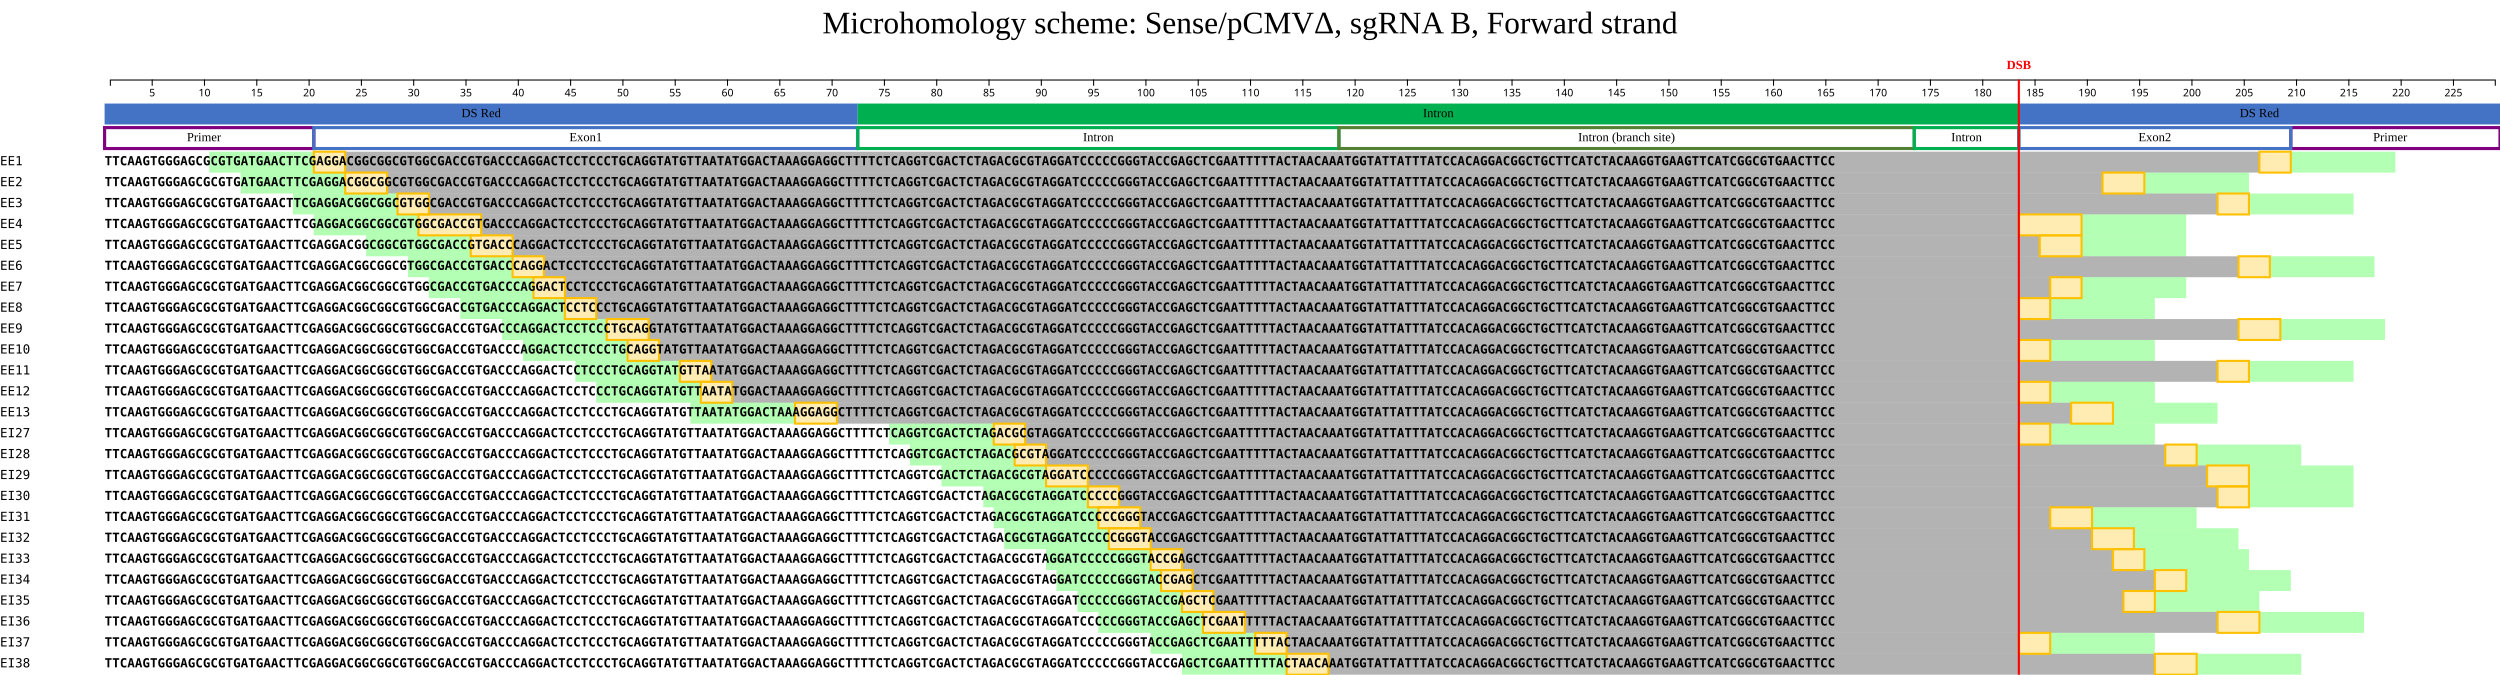
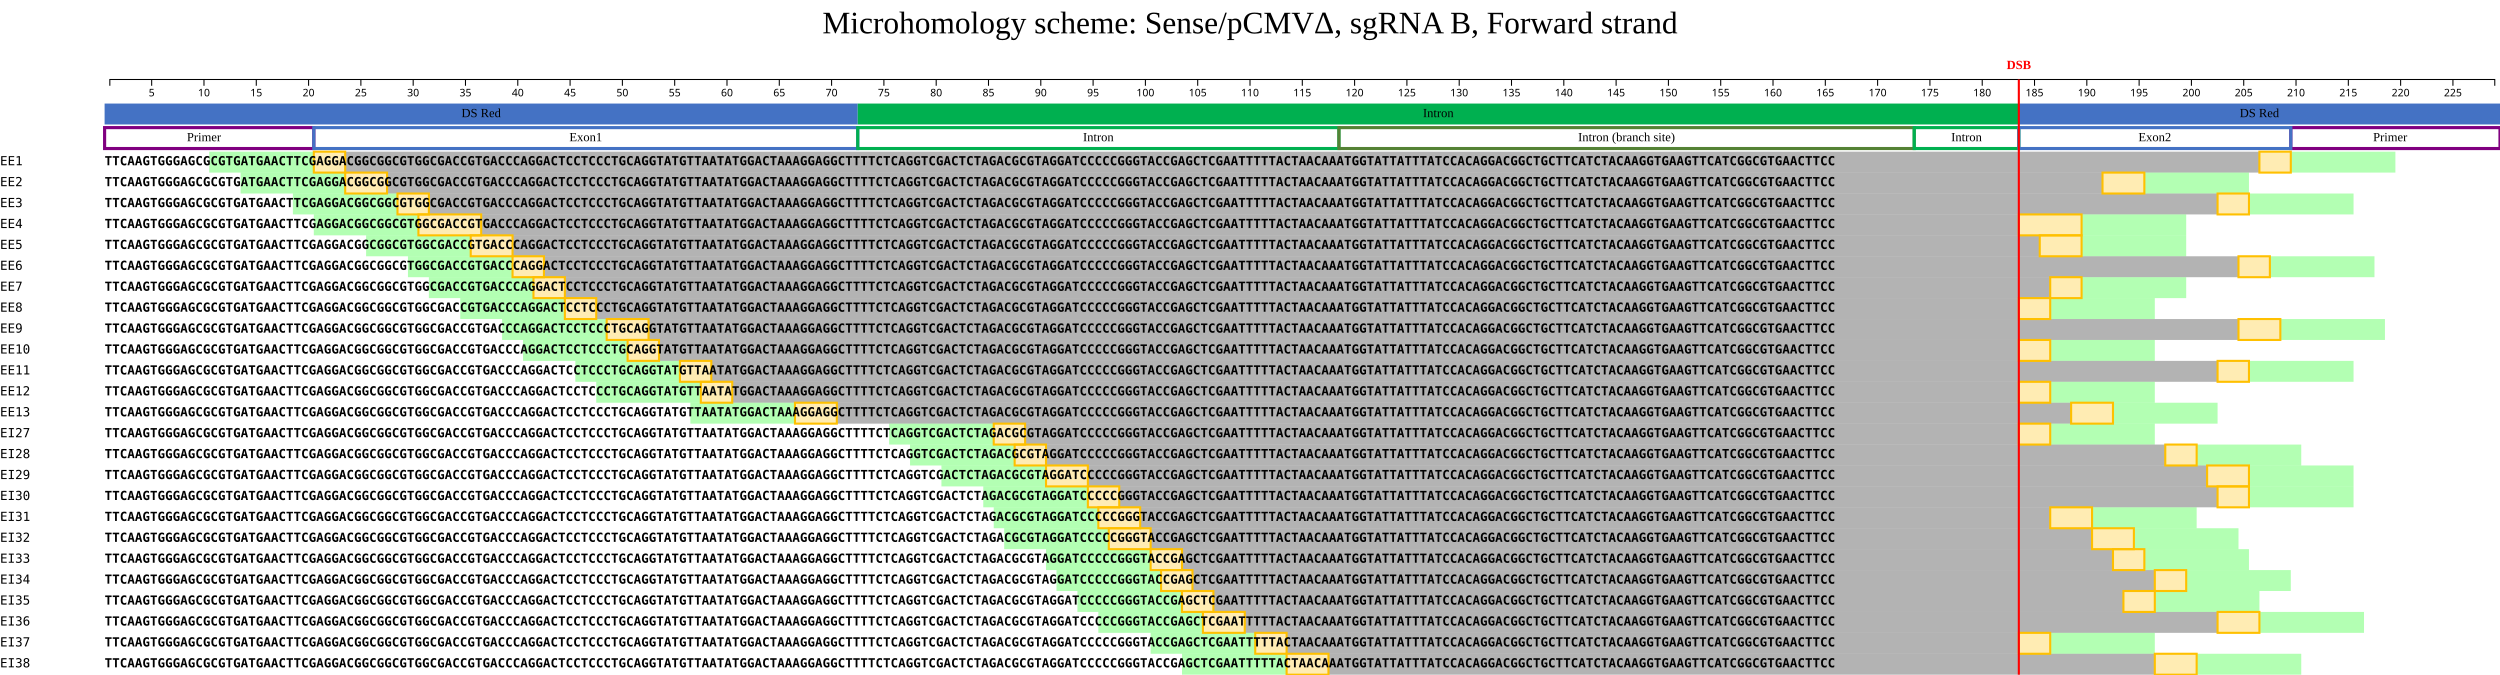
<svg width="2390" height="645">
  <g width="2390" height="50">
    <text x="1195" y="25" style="text-anchor: middle; dominant-baseline: middle; overflow: visible; font-size: 30px;">Microhomology scheme: Sense/pCMVΔ, sgRNA B, Forward strand</text>
  </g>
  <g transform="translate(0, 53)" width="2390" height="592">
    <g transform="translate(100, 23)" width="2290" height="20">
      <g fill="none" font-size="10" font-family="sans-serif" text-anchor="middle">
-         <path class="domain" stroke="currentColor" d="M5.5,6V0.5H2285.5V6" />
-         <g class="tick" opacity="1" transform="translate(45.5,0)">
+         <path class="domain" stroke="currentColor" d="M5,6V0H2285V6" />
+         <g class="tick" opacity="1" transform="translate(45,0)">
          <line stroke="currentColor" y2="6" />
          <text fill="currentColor" y="9" dy="0.71em">5</text>
        </g>
-         <g class="tick" opacity="1" transform="translate(95.5,0)">
+         <g class="tick" opacity="1" transform="translate(95,0)">
          <line stroke="currentColor" y2="6" />
          <text fill="currentColor" y="9" dy="0.71em">10</text>
        </g>
-         <g class="tick" opacity="1" transform="translate(145.5,0)">
+         <g class="tick" opacity="1" transform="translate(145,0)">
          <line stroke="currentColor" y2="6" />
          <text fill="currentColor" y="9" dy="0.71em">15</text>
        </g>
-         <g class="tick" opacity="1" transform="translate(195.5,0)">
+         <g class="tick" opacity="1" transform="translate(195,0)">
          <line stroke="currentColor" y2="6" />
          <text fill="currentColor" y="9" dy="0.71em">20</text>
        </g>
-         <g class="tick" opacity="1" transform="translate(245.5,0)">
+         <g class="tick" opacity="1" transform="translate(245,0)">
          <line stroke="currentColor" y2="6" />
          <text fill="currentColor" y="9" dy="0.71em">25</text>
        </g>
-         <g class="tick" opacity="1" transform="translate(295.5,0)">
+         <g class="tick" opacity="1" transform="translate(295,0)">
          <line stroke="currentColor" y2="6" />
          <text fill="currentColor" y="9" dy="0.71em">30</text>
        </g>
-         <g class="tick" opacity="1" transform="translate(345.5,0)">
+         <g class="tick" opacity="1" transform="translate(345,0)">
          <line stroke="currentColor" y2="6" />
          <text fill="currentColor" y="9" dy="0.71em">35</text>
        </g>
-         <g class="tick" opacity="1" transform="translate(395.5,0)">
+         <g class="tick" opacity="1" transform="translate(395,0)">
          <line stroke="currentColor" y2="6" />
          <text fill="currentColor" y="9" dy="0.71em">40</text>
        </g>
-         <g class="tick" opacity="1" transform="translate(445.5,0)">
+         <g class="tick" opacity="1" transform="translate(445,0)">
          <line stroke="currentColor" y2="6" />
          <text fill="currentColor" y="9" dy="0.71em">45</text>
        </g>
-         <g class="tick" opacity="1" transform="translate(495.5,0)">
+         <g class="tick" opacity="1" transform="translate(495,0)">
          <line stroke="currentColor" y2="6" />
          <text fill="currentColor" y="9" dy="0.71em">50</text>
        </g>
-         <g class="tick" opacity="1" transform="translate(545.5,0)">
+         <g class="tick" opacity="1" transform="translate(545,0)">
          <line stroke="currentColor" y2="6" />
          <text fill="currentColor" y="9" dy="0.71em">55</text>
        </g>
-         <g class="tick" opacity="1" transform="translate(595.5,0)">
+         <g class="tick" opacity="1" transform="translate(595,0)">
          <line stroke="currentColor" y2="6" />
          <text fill="currentColor" y="9" dy="0.71em">60</text>
        </g>
-         <g class="tick" opacity="1" transform="translate(645.5,0)">
+         <g class="tick" opacity="1" transform="translate(645,0)">
          <line stroke="currentColor" y2="6" />
          <text fill="currentColor" y="9" dy="0.71em">65</text>
        </g>
-         <g class="tick" opacity="1" transform="translate(695.5,0)">
+         <g class="tick" opacity="1" transform="translate(695,0)">
          <line stroke="currentColor" y2="6" />
          <text fill="currentColor" y="9" dy="0.71em">70</text>
        </g>
-         <g class="tick" opacity="1" transform="translate(745.5,0)">
+         <g class="tick" opacity="1" transform="translate(745,0)">
          <line stroke="currentColor" y2="6" />
          <text fill="currentColor" y="9" dy="0.71em">75</text>
        </g>
-         <g class="tick" opacity="1" transform="translate(795.5,0)">
+         <g class="tick" opacity="1" transform="translate(795,0)">
          <line stroke="currentColor" y2="6" />
          <text fill="currentColor" y="9" dy="0.71em">80</text>
        </g>
-         <g class="tick" opacity="1" transform="translate(845.5,0)">
+         <g class="tick" opacity="1" transform="translate(845,0)">
          <line stroke="currentColor" y2="6" />
          <text fill="currentColor" y="9" dy="0.71em">85</text>
        </g>
-         <g class="tick" opacity="1" transform="translate(895.5,0)">
+         <g class="tick" opacity="1" transform="translate(895,0)">
          <line stroke="currentColor" y2="6" />
          <text fill="currentColor" y="9" dy="0.71em">90</text>
        </g>
-         <g class="tick" opacity="1" transform="translate(945.5,0)">
+         <g class="tick" opacity="1" transform="translate(945,0)">
          <line stroke="currentColor" y2="6" />
          <text fill="currentColor" y="9" dy="0.71em">95</text>
        </g>
-         <g class="tick" opacity="1" transform="translate(995.5,0)">
+         <g class="tick" opacity="1" transform="translate(995,0)">
          <line stroke="currentColor" y2="6" />
          <text fill="currentColor" y="9" dy="0.71em">100</text>
        </g>
-         <g class="tick" opacity="1" transform="translate(1045.5,0)">
+         <g class="tick" opacity="1" transform="translate(1045,0)">
          <line stroke="currentColor" y2="6" />
          <text fill="currentColor" y="9" dy="0.71em">105</text>
        </g>
-         <g class="tick" opacity="1" transform="translate(1095.5,0)">
+         <g class="tick" opacity="1" transform="translate(1095,0)">
          <line stroke="currentColor" y2="6" />
          <text fill="currentColor" y="9" dy="0.71em">110</text>
        </g>
-         <g class="tick" opacity="1" transform="translate(1145.5,0)">
+         <g class="tick" opacity="1" transform="translate(1145,0)">
          <line stroke="currentColor" y2="6" />
          <text fill="currentColor" y="9" dy="0.71em">115</text>
        </g>
-         <g class="tick" opacity="1" transform="translate(1195.5,0)">
+         <g class="tick" opacity="1" transform="translate(1195,0)">
          <line stroke="currentColor" y2="6" />
          <text fill="currentColor" y="9" dy="0.71em">120</text>
        </g>
-         <g class="tick" opacity="1" transform="translate(1245.5,0)">
+         <g class="tick" opacity="1" transform="translate(1245,0)">
          <line stroke="currentColor" y2="6" />
          <text fill="currentColor" y="9" dy="0.71em">125</text>
        </g>
-         <g class="tick" opacity="1" transform="translate(1295.5,0)">
+         <g class="tick" opacity="1" transform="translate(1295,0)">
          <line stroke="currentColor" y2="6" />
          <text fill="currentColor" y="9" dy="0.71em">130</text>
        </g>
-         <g class="tick" opacity="1" transform="translate(1345.5,0)">
+         <g class="tick" opacity="1" transform="translate(1345,0)">
          <line stroke="currentColor" y2="6" />
          <text fill="currentColor" y="9" dy="0.71em">135</text>
        </g>
-         <g class="tick" opacity="1" transform="translate(1395.5,0)">
+         <g class="tick" opacity="1" transform="translate(1395,0)">
          <line stroke="currentColor" y2="6" />
          <text fill="currentColor" y="9" dy="0.71em">140</text>
        </g>
-         <g class="tick" opacity="1" transform="translate(1445.5,0)">
+         <g class="tick" opacity="1" transform="translate(1445,0)">
          <line stroke="currentColor" y2="6" />
          <text fill="currentColor" y="9" dy="0.71em">145</text>
        </g>
-         <g class="tick" opacity="1" transform="translate(1495.5,0)">
+         <g class="tick" opacity="1" transform="translate(1495,0)">
          <line stroke="currentColor" y2="6" />
          <text fill="currentColor" y="9" dy="0.71em">150</text>
        </g>
-         <g class="tick" opacity="1" transform="translate(1545.5,0)">
+         <g class="tick" opacity="1" transform="translate(1545,0)">
          <line stroke="currentColor" y2="6" />
          <text fill="currentColor" y="9" dy="0.71em">155</text>
        </g>
-         <g class="tick" opacity="1" transform="translate(1595.5,0)">
+         <g class="tick" opacity="1" transform="translate(1595,0)">
          <line stroke="currentColor" y2="6" />
          <text fill="currentColor" y="9" dy="0.71em">160</text>
        </g>
-         <g class="tick" opacity="1" transform="translate(1645.5,0)">
+         <g class="tick" opacity="1" transform="translate(1645,0)">
          <line stroke="currentColor" y2="6" />
          <text fill="currentColor" y="9" dy="0.71em">165</text>
        </g>
-         <g class="tick" opacity="1" transform="translate(1695.5,0)">
+         <g class="tick" opacity="1" transform="translate(1695,0)">
          <line stroke="currentColor" y2="6" />
          <text fill="currentColor" y="9" dy="0.71em">170</text>
        </g>
-         <g class="tick" opacity="1" transform="translate(1745.5,0)">
+         <g class="tick" opacity="1" transform="translate(1745,0)">
          <line stroke="currentColor" y2="6" />
          <text fill="currentColor" y="9" dy="0.71em">175</text>
        </g>
-         <g class="tick" opacity="1" transform="translate(1795.5,0)">
+         <g class="tick" opacity="1" transform="translate(1795,0)">
          <line stroke="currentColor" y2="6" />
          <text fill="currentColor" y="9" dy="0.71em">180</text>
        </g>
-         <g class="tick" opacity="1" transform="translate(1845.5,0)">
+         <g class="tick" opacity="1" transform="translate(1845,0)">
          <line stroke="currentColor" y2="6" />
          <text fill="currentColor" y="9" dy="0.71em">185</text>
        </g>
-         <g class="tick" opacity="1" transform="translate(1895.5,0)">
+         <g class="tick" opacity="1" transform="translate(1895,0)">
          <line stroke="currentColor" y2="6" />
          <text fill="currentColor" y="9" dy="0.71em">190</text>
        </g>
-         <g class="tick" opacity="1" transform="translate(1945.5,0)">
+         <g class="tick" opacity="1" transform="translate(1945,0)">
          <line stroke="currentColor" y2="6" />
          <text fill="currentColor" y="9" dy="0.71em">195</text>
        </g>
-         <g class="tick" opacity="1" transform="translate(1995.5,0)">
+         <g class="tick" opacity="1" transform="translate(1995,0)">
          <line stroke="currentColor" y2="6" />
          <text fill="currentColor" y="9" dy="0.71em">200</text>
        </g>
-         <g class="tick" opacity="1" transform="translate(2045.5,0)">
+         <g class="tick" opacity="1" transform="translate(2045,0)">
          <line stroke="currentColor" y2="6" />
          <text fill="currentColor" y="9" dy="0.71em">205</text>
        </g>
-         <g class="tick" opacity="1" transform="translate(2095.5,0)">
+         <g class="tick" opacity="1" transform="translate(2095,0)">
          <line stroke="currentColor" y2="6" />
          <text fill="currentColor" y="9" dy="0.71em">210</text>
        </g>
-         <g class="tick" opacity="1" transform="translate(2145.5,0)">
+         <g class="tick" opacity="1" transform="translate(2145,0)">
          <line stroke="currentColor" y2="6" />
          <text fill="currentColor" y="9" dy="0.71em">215</text>
        </g>
-         <g class="tick" opacity="1" transform="translate(2195.5,0)">
+         <g class="tick" opacity="1" transform="translate(2195,0)">
          <line stroke="currentColor" y2="6" />
          <text fill="currentColor" y="9" dy="0.71em">220</text>
        </g>
-         <g class="tick" opacity="1" transform="translate(2245.5,0)">
+         <g class="tick" opacity="1" transform="translate(2245,0)">
          <line stroke="currentColor" y2="6" />
          <text fill="currentColor" y="9" dy="0.71em">225</text>
        </g>
      </g>
    </g>
    <g transform="translate(100, 46)" width="2290" height="20" style="overflow: visible;">
      <rect x="0" y="0" width="720" height="20" style="fill: rgb(68, 114, 196);" />
      <text text-anchor="middle" transform="translate(360, 10)" dy=".5ex">DS Red</text>
      <rect x="720" y="0" width="1110" height="20" style="fill: rgb(0, 176, 80);" />
      <text text-anchor="middle" transform="translate(1275, 10)" dy=".5ex">Intron</text>
      <rect x="1830" y="0" width="460" height="20" style="fill: rgb(68, 114, 196);" />
      <text text-anchor="middle" transform="translate(2060, 10)" dy=".5ex">DS Red</text>
    </g>
    <g transform="translate(100, 69)" width="2290" height="20">
      <rect x="0" y="0" width="200" height="20" style="fill: rgba(0, 0, 0, 0); fill-opacity: 0; stroke: purple; stroke-opacity: 1; stroke-width: 3;" />
      <text text-anchor="middle" x="95" y="10" dy=".5ex">Primer</text>
      <rect x="2090" y="0" width="200" height="20" style="fill: rgba(0, 0, 0, 0); fill-opacity: 0; stroke: purple; stroke-opacity: 1; stroke-width: 3;" />
      <text text-anchor="middle" x="2185" y="10" dy=".5ex">Primer</text>
    </g>
    <g transform="translate(100, 69)" width="2290" height="20">
      <rect x="200" y="0" width="520" height="20" style="fill: rgba(0, 0, 0, 0); fill-opacity: 0; stroke: rgb(68, 114, 196); stroke-opacity: 1; stroke-width: 3;" />
      <text text-anchor="middle" transform="translate(460, 10)" dy=".5ex">Exon1</text>
      <rect x="720" y="0" width="460" height="20" style="fill: rgba(0, 0, 0, 0); fill-opacity: 0; stroke: rgb(0, 176, 80); stroke-opacity: 1; stroke-width: 3;" />
      <text text-anchor="middle" transform="translate(950, 10)" dy=".5ex">Intron</text>
      <rect x="1180" y="0" width="550" height="20" style="fill: rgba(0, 0, 0, 0); fill-opacity: 0; stroke: rgb(84, 130, 53); stroke-opacity: 1; stroke-width: 3;" />
      <text text-anchor="middle" transform="translate(1455, 10)" dy=".5ex">Intron (branch site)</text>
      <rect x="1730" y="0" width="100" height="20" style="fill: rgba(0, 0, 0, 0); fill-opacity: 0; stroke: rgb(0, 176, 80); stroke-opacity: 1; stroke-width: 3;" />
      <text text-anchor="middle" transform="translate(1780, 10)" dy=".5ex">Intron</text>
      <rect x="1830" y="0" width="260" height="20" style="fill: rgba(0, 0, 0, 0); fill-opacity: 0; stroke: rgb(68, 114, 196); stroke-opacity: 1; stroke-width: 3;" />
      <text text-anchor="middle" transform="translate(1960, 10)" dy=".5ex">Exon2</text>
    </g>
    <g transform="translate(0, 92)" width="100" height="500" style="overflow: visible;">
      <g transform="translate(0, 0)" width="100" height="20" style="overflow: visible;">
        <text x="0" y="10" dy=".5ex" style="font-family: monospace; font-weight: normal;">EE1</text>
      </g>
      <g transform="translate(0, 20)" width="100" height="20" style="overflow: visible;">
        <text x="0" y="10" dy=".5ex" style="font-family: monospace; font-weight: normal;">EE2</text>
      </g>
      <g transform="translate(0, 40)" width="100" height="20" style="overflow: visible;">
        <text x="0" y="10" dy=".5ex" style="font-family: monospace; font-weight: normal;">EE3</text>
      </g>
      <g transform="translate(0, 60)" width="100" height="20" style="overflow: visible;">
        <text x="0" y="10" dy=".5ex" style="font-family: monospace; font-weight: normal;">EE4</text>
      </g>
      <g transform="translate(0, 80)" width="100" height="20" style="overflow: visible;">
        <text x="0" y="10" dy=".5ex" style="font-family: monospace; font-weight: normal;">EE5</text>
      </g>
      <g transform="translate(0, 100)" width="100" height="20" style="overflow: visible;">
        <text x="0" y="10" dy=".5ex" style="font-family: monospace; font-weight: normal;">EE6</text>
      </g>
      <g transform="translate(0, 120)" width="100" height="20" style="overflow: visible;">
        <text x="0" y="10" dy=".5ex" style="font-family: monospace; font-weight: normal;">EE7</text>
      </g>
      <g transform="translate(0, 140)" width="100" height="20" style="overflow: visible;">
        <text x="0" y="10" dy=".5ex" style="font-family: monospace; font-weight: normal;">EE8</text>
      </g>
      <g transform="translate(0, 160)" width="100" height="20" style="overflow: visible;">
        <text x="0" y="10" dy=".5ex" style="font-family: monospace; font-weight: normal;">EE9</text>
      </g>
      <g transform="translate(0, 180)" width="100" height="20" style="overflow: visible;">
        <text x="0" y="10" dy=".5ex" style="font-family: monospace; font-weight: normal;">EE10</text>
      </g>
      <g transform="translate(0, 200)" width="100" height="20" style="overflow: visible;">
        <text x="0" y="10" dy=".5ex" style="font-family: monospace; font-weight: normal;">EE11</text>
      </g>
      <g transform="translate(0, 220)" width="100" height="20" style="overflow: visible;">
        <text x="0" y="10" dy=".5ex" style="font-family: monospace; font-weight: normal;">EE12</text>
      </g>
      <g transform="translate(0, 240)" width="100" height="20" style="overflow: visible;">
        <text x="0" y="10" dy=".5ex" style="font-family: monospace; font-weight: normal;">EE13</text>
      </g>
      <g transform="translate(0, 260)" width="100" height="20" style="overflow: visible;">
        <text x="0" y="10" dy=".5ex" style="font-family: monospace; font-weight: normal;">EI27</text>
      </g>
      <g transform="translate(0, 280)" width="100" height="20" style="overflow: visible;">
        <text x="0" y="10" dy=".5ex" style="font-family: monospace; font-weight: normal;">EI28</text>
      </g>
      <g transform="translate(0, 300)" width="100" height="20" style="overflow: visible;">
        <text x="0" y="10" dy=".5ex" style="font-family: monospace; font-weight: normal;">EI29</text>
      </g>
      <g transform="translate(0, 320)" width="100" height="20" style="overflow: visible;">
        <text x="0" y="10" dy=".5ex" style="font-family: monospace; font-weight: normal;">EI30</text>
      </g>
      <g transform="translate(0, 340)" width="100" height="20" style="overflow: visible;">
        <text x="0" y="10" dy=".5ex" style="font-family: monospace; font-weight: normal;">EI31</text>
      </g>
      <g transform="translate(0, 360)" width="100" height="20" style="overflow: visible;">
        <text x="0" y="10" dy=".5ex" style="font-family: monospace; font-weight: normal;">EI32</text>
      </g>
      <g transform="translate(0, 380)" width="100" height="20" style="overflow: visible;">
        <text x="0" y="10" dy=".5ex" style="font-family: monospace; font-weight: normal;">EI33</text>
      </g>
      <g transform="translate(0, 400)" width="100" height="20" style="overflow: visible;">
        <text x="0" y="10" dy=".5ex" style="font-family: monospace; font-weight: normal;">EI34</text>
      </g>
      <g transform="translate(0, 420)" width="100" height="20" style="overflow: visible;">
        <text x="0" y="10" dy=".5ex" style="font-family: monospace; font-weight: normal;">EI35</text>
      </g>
      <g transform="translate(0, 440)" width="100" height="20" style="overflow: visible;">
        <text x="0" y="10" dy=".5ex" style="font-family: monospace; font-weight: normal;">EI36</text>
      </g>
      <g transform="translate(0, 460)" width="100" height="20" style="overflow: visible;">
        <text x="0" y="10" dy=".5ex" style="font-family: monospace; font-weight: normal;">EI37</text>
      </g>
      <g transform="translate(0, 480)" width="100" height="20" style="overflow: visible;">
        <text x="0" y="10" dy=".5ex" style="font-family: monospace; font-weight: normal;">EI38</text>
      </g>
    </g>
    <g transform="translate(100, 92)" height="500" style="overflow: visible;">
      <rect x="100" y="0" width="100" height="20" style="fill: rgb(0, 255, 0); opacity: 0.3;" />
      <rect x="2090" y="0" width="100" height="20" style="fill: rgb(0, 255, 0); opacity: 0.3;" />
      <rect x="230" y="0" width="1830" height="20" opacity="0.3" style="fill: black;" />
      <rect x="130" y="20" width="100" height="20" style="fill: rgb(0, 255, 0); opacity: 0.3;" />
      <rect x="1950" y="20" width="100" height="20" style="fill: rgb(0, 255, 0); opacity: 0.3;" />
      <rect x="270" y="20" width="1640" height="20" opacity="0.3" style="fill: black;" />
      <rect x="180" y="40" width="100" height="20" style="fill: rgb(0, 255, 0); opacity: 0.3;" />
      <rect x="2050" y="40" width="100" height="20" style="fill: rgb(0, 255, 0); opacity: 0.3;" />
      <rect x="310" y="40" width="1710" height="20" opacity="0.3" style="fill: black;" />
      <rect x="200" y="60" width="100" height="20" style="fill: rgb(0, 255, 0); opacity: 0.3;" />
      <rect x="1890" y="60" width="100" height="20" style="fill: rgb(0, 255, 0); opacity: 0.3;" />
      <rect x="360" y="60" width="1470" height="20" opacity="0.3" style="fill: black;" />
      <rect x="250" y="80" width="100" height="20" style="fill: rgb(0, 255, 0); opacity: 0.3;" />
      <rect x="1890" y="80" width="100" height="20" style="fill: rgb(0, 255, 0); opacity: 0.3;" />
      <rect x="390" y="80" width="1460" height="20" opacity="0.3" style="fill: black;" />
      <rect x="290" y="100" width="100" height="20" style="fill: rgb(0, 255, 0); opacity: 0.3;" />
      <rect x="2070" y="100" width="100" height="20" style="fill: rgb(0, 255, 0); opacity: 0.3;" />
      <rect x="420" y="100" width="1620" height="20" opacity="0.3" style="fill: black;" />
      <rect x="310" y="120" width="100" height="20" style="fill: rgb(0, 255, 0); opacity: 0.3;" />
      <rect x="1890" y="120" width="100" height="20" style="fill: rgb(0, 255, 0); opacity: 0.3;" />
      <rect x="440" y="120" width="1420" height="20" opacity="0.3" style="fill: black;" />
      <rect x="340" y="140" width="100" height="20" style="fill: rgb(0, 255, 0); opacity: 0.3;" />
      <rect x="1860" y="140" width="100" height="20" style="fill: rgb(0, 255, 0); opacity: 0.3;" />
      <rect x="470" y="140" width="1360" height="20" opacity="0.3" style="fill: black;" />
      <rect x="380" y="160" width="100" height="20" style="fill: rgb(0, 255, 0); opacity: 0.3;" />
      <rect x="2080" y="160" width="100" height="20" style="fill: rgb(0, 255, 0); opacity: 0.3;" />
      <rect x="520" y="160" width="1520" height="20" opacity="0.3" style="fill: black;" />
      <rect x="400" y="180" width="100" height="20" style="fill: rgb(0, 255, 0); opacity: 0.3;" />
      <rect x="1860" y="180" width="100" height="20" style="fill: rgb(0, 255, 0); opacity: 0.3;" />
      <rect x="530" y="180" width="1300" height="20" opacity="0.3" style="fill: black;" />
      <rect x="450" y="200" width="100" height="20" style="fill: rgb(0, 255, 0); opacity: 0.3;" />
      <rect x="2050" y="200" width="100" height="20" style="fill: rgb(0, 255, 0); opacity: 0.3;" />
      <rect x="580" y="200" width="1440" height="20" opacity="0.3" style="fill: black;" />
      <rect x="470" y="220" width="100" height="20" style="fill: rgb(0, 255, 0); opacity: 0.3;" />
      <rect x="1860" y="220" width="100" height="20" style="fill: rgb(0, 255, 0); opacity: 0.3;" />
      <rect x="600" y="220" width="1230" height="20" opacity="0.3" style="fill: black;" />
      <rect x="560" y="240" width="100" height="20" style="fill: rgb(0, 255, 0); opacity: 0.3;" />
      <rect x="1920" y="240" width="100" height="20" style="fill: rgb(0, 255, 0); opacity: 0.3;" />
      <rect x="700" y="240" width="1180" height="20" opacity="0.3" style="fill: black;" />
      <rect x="750" y="260" width="100" height="20" style="fill: rgb(0, 255, 0); opacity: 0.3;" />
      <rect x="1860" y="260" width="100" height="20" style="fill: rgb(0, 255, 0); opacity: 0.3;" />
      <rect x="880" y="260" width="950" height="20" opacity="0.3" style="fill: black;" />
      <rect x="770" y="280" width="100" height="20" style="fill: rgb(0, 255, 0); opacity: 0.3;" />
      <rect x="2000" y="280" width="100" height="20" style="fill: rgb(0, 255, 0); opacity: 0.3;" />
      <rect x="900" y="280" width="1070" height="20" opacity="0.3" style="fill: black;" />
      <rect x="800" y="300" width="100" height="20" style="fill: rgb(0, 255, 0); opacity: 0.3;" />
      <rect x="2050" y="300" width="100" height="20" style="fill: rgb(0, 255, 0); opacity: 0.3;" />
      <rect x="940" y="300" width="1070" height="20" opacity="0.3" style="fill: black;" />
      <rect x="840" y="320" width="100" height="20" style="fill: rgb(0, 255, 0); opacity: 0.3;" />
      <rect x="2050" y="320" width="100" height="20" style="fill: rgb(0, 255, 0); opacity: 0.3;" />
      <rect x="970" y="320" width="1050" height="20" opacity="0.3" style="fill: black;" />
      <rect x="850" y="340" width="100" height="20" style="fill: rgb(0, 255, 0); opacity: 0.3;" />
      <rect x="1900" y="340" width="100" height="20" style="fill: rgb(0, 255, 0); opacity: 0.3;" />
      <rect x="990" y="340" width="870" height="20" opacity="0.3" style="fill: black;" />
      <rect x="860" y="360" width="100" height="20" style="fill: rgb(0, 255, 0); opacity: 0.3;" />
      <rect x="1940" y="360" width="100" height="20" style="fill: rgb(0, 255, 0); opacity: 0.3;" />
      <rect x="1000" y="360" width="900" height="20" opacity="0.3" style="fill: black;" />
      <rect x="900" y="380" width="100" height="20" style="fill: rgb(0, 255, 0); opacity: 0.3;" />
      <rect x="1950" y="380" width="100" height="20" style="fill: rgb(0, 255, 0); opacity: 0.3;" />
      <rect x="1030" y="380" width="890" height="20" opacity="0.3" style="fill: black;" />
      <rect x="910" y="400" width="100" height="20" style="fill: rgb(0, 255, 0); opacity: 0.3;" />
      <rect x="1990" y="400" width="100" height="20" style="fill: rgb(0, 255, 0); opacity: 0.3;" />
      <rect x="1040" y="400" width="920" height="20" opacity="0.3" style="fill: black;" />
      <rect x="930" y="420" width="100" height="20" style="fill: rgb(0, 255, 0); opacity: 0.3;" />
      <rect x="1960" y="420" width="100" height="20" style="fill: rgb(0, 255, 0); opacity: 0.3;" />
      <rect x="1060" y="420" width="870" height="20" opacity="0.3" style="fill: black;" />
      <rect x="950" y="440" width="100" height="20" style="fill: rgb(0, 255, 0); opacity: 0.3;" />
      <rect x="2060" y="440" width="100" height="20" style="fill: rgb(0, 255, 0); opacity: 0.3;" />
      <rect x="1090" y="440" width="930" height="20" opacity="0.3" style="fill: black;" />
      <rect x="1000" y="460" width="100" height="20" style="fill: rgb(0, 255, 0); opacity: 0.3;" />
      <rect x="1860" y="460" width="100" height="20" style="fill: rgb(0, 255, 0); opacity: 0.3;" />
      <rect x="1130" y="460" width="700" height="20" opacity="0.3" style="fill: black;" />
      <rect x="1030" y="480" width="100" height="20" style="fill: rgb(0, 255, 0); opacity: 0.3;" />
      <rect x="2000" y="480" width="100" height="20" style="fill: rgb(0, 255, 0); opacity: 0.3;" />
      <rect x="1170" y="480" width="790" height="20" opacity="0.3" style="fill: black;" />
      <rect x="200" y="0" width="30" height="20" style="fill: rgb(255, 192, 0); fill-opacity: 0.3; stroke: rgb(255, 192, 0); stroke-opacity: 1; stroke-width: 2;" />
      <rect x="2060" y="0" width="30" height="20" style="fill: rgb(255, 192, 0); fill-opacity: 0.3; stroke: rgb(255, 192, 0); stroke-opacity: 1; stroke-width: 2;" />
      <g width="2290" height="20" transform="translate(0, 0)">
        <text x="0" y="10" dy=".5ex" textLength="2290" style="font-family: monospace; font-weight: bold;">TTCAAGTGGGAGCGCGTGATGAACTTCGAGGACGGCGGCGTGGCGACCGTGACCCAGGACTCCTCCCTGCAGGTATGTTAATATGGACTAAAGGAGGCTTTTCTCAGGTCGACTCTAGACGCGTAGGATCCCCCGGGTACCGAGCTCGAATTTTTACTAACAAATGGTATTATTTATCCACAGGACGGCTGCTTCATCTACAAGGTGAAGTTCATCGGCGTGAACTTCC</text>
      </g>
      <rect x="230" y="20" width="40" height="20" style="fill: rgb(255, 192, 0); fill-opacity: 0.3; stroke: rgb(255, 192, 0); stroke-opacity: 1; stroke-width: 2;" />
      <rect x="1910" y="20" width="40" height="20" style="fill: rgb(255, 192, 0); fill-opacity: 0.3; stroke: rgb(255, 192, 0); stroke-opacity: 1; stroke-width: 2;" />
      <g width="2290" height="20" transform="translate(0, 20)">
        <text x="0" y="10" dy=".5ex" textLength="2290" style="font-family: monospace; font-weight: bold;">TTCAAGTGGGAGCGCGTGATGAACTTCGAGGACGGCGGCGTGGCGACCGTGACCCAGGACTCCTCCCTGCAGGTATGTTAATATGGACTAAAGGAGGCTTTTCTCAGGTCGACTCTAGACGCGTAGGATCCCCCGGGTACCGAGCTCGAATTTTTACTAACAAATGGTATTATTTATCCACAGGACGGCTGCTTCATCTACAAGGTGAAGTTCATCGGCGTGAACTTCC</text>
      </g>
      <rect x="280" y="40" width="30" height="20" style="fill: rgb(255, 192, 0); fill-opacity: 0.3; stroke: rgb(255, 192, 0); stroke-opacity: 1; stroke-width: 2;" />
      <rect x="2020" y="40" width="30" height="20" style="fill: rgb(255, 192, 0); fill-opacity: 0.3; stroke: rgb(255, 192, 0); stroke-opacity: 1; stroke-width: 2;" />
      <g width="2290" height="20" transform="translate(0, 40)">
        <text x="0" y="10" dy=".5ex" textLength="2290" style="font-family: monospace; font-weight: bold;">TTCAAGTGGGAGCGCGTGATGAACTTCGAGGACGGCGGCGTGGCGACCGTGACCCAGGACTCCTCCCTGCAGGTATGTTAATATGGACTAAAGGAGGCTTTTCTCAGGTCGACTCTAGACGCGTAGGATCCCCCGGGTACCGAGCTCGAATTTTTACTAACAAATGGTATTATTTATCCACAGGACGGCTGCTTCATCTACAAGGTGAAGTTCATCGGCGTGAACTTCC</text>
      </g>
      <rect x="300" y="60" width="60" height="20" style="fill: rgb(255, 192, 0); fill-opacity: 0.3; stroke: rgb(255, 192, 0); stroke-opacity: 1; stroke-width: 2;" />
      <rect x="1830" y="60" width="60" height="20" style="fill: rgb(255, 192, 0); fill-opacity: 0.3; stroke: rgb(255, 192, 0); stroke-opacity: 1; stroke-width: 2;" />
      <g width="2290" height="20" transform="translate(0, 60)">
        <text x="0" y="10" dy=".5ex" textLength="2290" style="font-family: monospace; font-weight: bold;">TTCAAGTGGGAGCGCGTGATGAACTTCGAGGACGGCGGCGTGGCGACCGTGACCCAGGACTCCTCCCTGCAGGTATGTTAATATGGACTAAAGGAGGCTTTTCTCAGGTCGACTCTAGACGCGTAGGATCCCCCGGGTACCGAGCTCGAATTTTTACTAACAAATGGTATTATTTATCCACAGGACGGCTGCTTCATCTACAAGGTGAAGTTCATCGGCGTGAACTTCC</text>
      </g>
      <rect x="350" y="80" width="40" height="20" style="fill: rgb(255, 192, 0); fill-opacity: 0.3; stroke: rgb(255, 192, 0); stroke-opacity: 1; stroke-width: 2;" />
      <rect x="1850" y="80" width="40" height="20" style="fill: rgb(255, 192, 0); fill-opacity: 0.3; stroke: rgb(255, 192, 0); stroke-opacity: 1; stroke-width: 2;" />
      <g width="2290" height="20" transform="translate(0, 80)">
        <text x="0" y="10" dy=".5ex" textLength="2290" style="font-family: monospace; font-weight: bold;">TTCAAGTGGGAGCGCGTGATGAACTTCGAGGACGGCGGCGTGGCGACCGTGACCCAGGACTCCTCCCTGCAGGTATGTTAATATGGACTAAAGGAGGCTTTTCTCAGGTCGACTCTAGACGCGTAGGATCCCCCGGGTACCGAGCTCGAATTTTTACTAACAAATGGTATTATTTATCCACAGGACGGCTGCTTCATCTACAAGGTGAAGTTCATCGGCGTGAACTTCC</text>
      </g>
      <rect x="390" y="100" width="30" height="20" style="fill: rgb(255, 192, 0); fill-opacity: 0.3; stroke: rgb(255, 192, 0); stroke-opacity: 1; stroke-width: 2;" />
      <rect x="2040" y="100" width="30" height="20" style="fill: rgb(255, 192, 0); fill-opacity: 0.3; stroke: rgb(255, 192, 0); stroke-opacity: 1; stroke-width: 2;" />
      <g width="2290" height="20" transform="translate(0, 100)">
        <text x="0" y="10" dy=".5ex" textLength="2290" style="font-family: monospace; font-weight: bold;">TTCAAGTGGGAGCGCGTGATGAACTTCGAGGACGGCGGCGTGGCGACCGTGACCCAGGACTCCTCCCTGCAGGTATGTTAATATGGACTAAAGGAGGCTTTTCTCAGGTCGACTCTAGACGCGTAGGATCCCCCGGGTACCGAGCTCGAATTTTTACTAACAAATGGTATTATTTATCCACAGGACGGCTGCTTCATCTACAAGGTGAAGTTCATCGGCGTGAACTTCC</text>
      </g>
      <rect x="410" y="120" width="30" height="20" style="fill: rgb(255, 192, 0); fill-opacity: 0.3; stroke: rgb(255, 192, 0); stroke-opacity: 1; stroke-width: 2;" />
      <rect x="1860" y="120" width="30" height="20" style="fill: rgb(255, 192, 0); fill-opacity: 0.3; stroke: rgb(255, 192, 0); stroke-opacity: 1; stroke-width: 2;" />
      <g width="2290" height="20" transform="translate(0, 120)">
        <text x="0" y="10" dy=".5ex" textLength="2290" style="font-family: monospace; font-weight: bold;">TTCAAGTGGGAGCGCGTGATGAACTTCGAGGACGGCGGCGTGGCGACCGTGACCCAGGACTCCTCCCTGCAGGTATGTTAATATGGACTAAAGGAGGCTTTTCTCAGGTCGACTCTAGACGCGTAGGATCCCCCGGGTACCGAGCTCGAATTTTTACTAACAAATGGTATTATTTATCCACAGGACGGCTGCTTCATCTACAAGGTGAAGTTCATCGGCGTGAACTTCC</text>
      </g>
      <rect x="440" y="140" width="30" height="20" style="fill: rgb(255, 192, 0); fill-opacity: 0.3; stroke: rgb(255, 192, 0); stroke-opacity: 1; stroke-width: 2;" />
      <rect x="1830" y="140" width="30" height="20" style="fill: rgb(255, 192, 0); fill-opacity: 0.3; stroke: rgb(255, 192, 0); stroke-opacity: 1; stroke-width: 2;" />
      <g width="2290" height="20" transform="translate(0, 140)">
        <text x="0" y="10" dy=".5ex" textLength="2290" style="font-family: monospace; font-weight: bold;">TTCAAGTGGGAGCGCGTGATGAACTTCGAGGACGGCGGCGTGGCGACCGTGACCCAGGACTCCTCCCTGCAGGTATGTTAATATGGACTAAAGGAGGCTTTTCTCAGGTCGACTCTAGACGCGTAGGATCCCCCGGGTACCGAGCTCGAATTTTTACTAACAAATGGTATTATTTATCCACAGGACGGCTGCTTCATCTACAAGGTGAAGTTCATCGGCGTGAACTTCC</text>
      </g>
      <rect x="480" y="160" width="40" height="20" style="fill: rgb(255, 192, 0); fill-opacity: 0.3; stroke: rgb(255, 192, 0); stroke-opacity: 1; stroke-width: 2;" />
      <rect x="2040" y="160" width="40" height="20" style="fill: rgb(255, 192, 0); fill-opacity: 0.3; stroke: rgb(255, 192, 0); stroke-opacity: 1; stroke-width: 2;" />
      <g width="2290" height="20" transform="translate(0, 160)">
        <text x="0" y="10" dy=".5ex" textLength="2290" style="font-family: monospace; font-weight: bold;">TTCAAGTGGGAGCGCGTGATGAACTTCGAGGACGGCGGCGTGGCGACCGTGACCCAGGACTCCTCCCTGCAGGTATGTTAATATGGACTAAAGGAGGCTTTTCTCAGGTCGACTCTAGACGCGTAGGATCCCCCGGGTACCGAGCTCGAATTTTTACTAACAAATGGTATTATTTATCCACAGGACGGCTGCTTCATCTACAAGGTGAAGTTCATCGGCGTGAACTTCC</text>
      </g>
      <rect x="500" y="180" width="30" height="20" style="fill: rgb(255, 192, 0); fill-opacity: 0.3; stroke: rgb(255, 192, 0); stroke-opacity: 1; stroke-width: 2;" />
      <rect x="1830" y="180" width="30" height="20" style="fill: rgb(255, 192, 0); fill-opacity: 0.3; stroke: rgb(255, 192, 0); stroke-opacity: 1; stroke-width: 2;" />
      <g width="2290" height="20" transform="translate(0, 180)">
        <text x="0" y="10" dy=".5ex" textLength="2290" style="font-family: monospace; font-weight: bold;">TTCAAGTGGGAGCGCGTGATGAACTTCGAGGACGGCGGCGTGGCGACCGTGACCCAGGACTCCTCCCTGCAGGTATGTTAATATGGACTAAAGGAGGCTTTTCTCAGGTCGACTCTAGACGCGTAGGATCCCCCGGGTACCGAGCTCGAATTTTTACTAACAAATGGTATTATTTATCCACAGGACGGCTGCTTCATCTACAAGGTGAAGTTCATCGGCGTGAACTTCC</text>
      </g>
      <rect x="550" y="200" width="30" height="20" style="fill: rgb(255, 192, 0); fill-opacity: 0.3; stroke: rgb(255, 192, 0); stroke-opacity: 1; stroke-width: 2;" />
      <rect x="2020" y="200" width="30" height="20" style="fill: rgb(255, 192, 0); fill-opacity: 0.3; stroke: rgb(255, 192, 0); stroke-opacity: 1; stroke-width: 2;" />
      <g width="2290" height="20" transform="translate(0, 200)">
        <text x="0" y="10" dy=".5ex" textLength="2290" style="font-family: monospace; font-weight: bold;">TTCAAGTGGGAGCGCGTGATGAACTTCGAGGACGGCGGCGTGGCGACCGTGACCCAGGACTCCTCCCTGCAGGTATGTTAATATGGACTAAAGGAGGCTTTTCTCAGGTCGACTCTAGACGCGTAGGATCCCCCGGGTACCGAGCTCGAATTTTTACTAACAAATGGTATTATTTATCCACAGGACGGCTGCTTCATCTACAAGGTGAAGTTCATCGGCGTGAACTTCC</text>
      </g>
      <rect x="570" y="220" width="30" height="20" style="fill: rgb(255, 192, 0); fill-opacity: 0.3; stroke: rgb(255, 192, 0); stroke-opacity: 1; stroke-width: 2;" />
      <rect x="1830" y="220" width="30" height="20" style="fill: rgb(255, 192, 0); fill-opacity: 0.3; stroke: rgb(255, 192, 0); stroke-opacity: 1; stroke-width: 2;" />
      <g width="2290" height="20" transform="translate(0, 220)">
        <text x="0" y="10" dy=".5ex" textLength="2290" style="font-family: monospace; font-weight: bold;">TTCAAGTGGGAGCGCGTGATGAACTTCGAGGACGGCGGCGTGGCGACCGTGACCCAGGACTCCTCCCTGCAGGTATGTTAATATGGACTAAAGGAGGCTTTTCTCAGGTCGACTCTAGACGCGTAGGATCCCCCGGGTACCGAGCTCGAATTTTTACTAACAAATGGTATTATTTATCCACAGGACGGCTGCTTCATCTACAAGGTGAAGTTCATCGGCGTGAACTTCC</text>
      </g>
      <rect x="660" y="240" width="40" height="20" style="fill: rgb(255, 192, 0); fill-opacity: 0.3; stroke: rgb(255, 192, 0); stroke-opacity: 1; stroke-width: 2;" />
      <rect x="1880" y="240" width="40" height="20" style="fill: rgb(255, 192, 0); fill-opacity: 0.3; stroke: rgb(255, 192, 0); stroke-opacity: 1; stroke-width: 2;" />
      <g width="2290" height="20" transform="translate(0, 240)">
        <text x="0" y="10" dy=".5ex" textLength="2290" style="font-family: monospace; font-weight: bold;">TTCAAGTGGGAGCGCGTGATGAACTTCGAGGACGGCGGCGTGGCGACCGTGACCCAGGACTCCTCCCTGCAGGTATGTTAATATGGACTAAAGGAGGCTTTTCTCAGGTCGACTCTAGACGCGTAGGATCCCCCGGGTACCGAGCTCGAATTTTTACTAACAAATGGTATTATTTATCCACAGGACGGCTGCTTCATCTACAAGGTGAAGTTCATCGGCGTGAACTTCC</text>
      </g>
      <rect x="850" y="260" width="30" height="20" style="fill: rgb(255, 192, 0); fill-opacity: 0.3; stroke: rgb(255, 192, 0); stroke-opacity: 1; stroke-width: 2;" />
      <rect x="1830" y="260" width="30" height="20" style="fill: rgb(255, 192, 0); fill-opacity: 0.3; stroke: rgb(255, 192, 0); stroke-opacity: 1; stroke-width: 2;" />
      <g width="2290" height="20" transform="translate(0, 260)">
        <text x="0" y="10" dy=".5ex" textLength="2290" style="font-family: monospace; font-weight: bold;">TTCAAGTGGGAGCGCGTGATGAACTTCGAGGACGGCGGCGTGGCGACCGTGACCCAGGACTCCTCCCTGCAGGTATGTTAATATGGACTAAAGGAGGCTTTTCTCAGGTCGACTCTAGACGCGTAGGATCCCCCGGGTACCGAGCTCGAATTTTTACTAACAAATGGTATTATTTATCCACAGGACGGCTGCTTCATCTACAAGGTGAAGTTCATCGGCGTGAACTTCC</text>
      </g>
      <rect x="870" y="280" width="30" height="20" style="fill: rgb(255, 192, 0); fill-opacity: 0.3; stroke: rgb(255, 192, 0); stroke-opacity: 1; stroke-width: 2;" />
      <rect x="1970" y="280" width="30" height="20" style="fill: rgb(255, 192, 0); fill-opacity: 0.3; stroke: rgb(255, 192, 0); stroke-opacity: 1; stroke-width: 2;" />
      <g width="2290" height="20" transform="translate(0, 280)">
        <text x="0" y="10" dy=".5ex" textLength="2290" style="font-family: monospace; font-weight: bold;">TTCAAGTGGGAGCGCGTGATGAACTTCGAGGACGGCGGCGTGGCGACCGTGACCCAGGACTCCTCCCTGCAGGTATGTTAATATGGACTAAAGGAGGCTTTTCTCAGGTCGACTCTAGACGCGTAGGATCCCCCGGGTACCGAGCTCGAATTTTTACTAACAAATGGTATTATTTATCCACAGGACGGCTGCTTCATCTACAAGGTGAAGTTCATCGGCGTGAACTTCC</text>
      </g>
      <rect x="900" y="300" width="40" height="20" style="fill: rgb(255, 192, 0); fill-opacity: 0.3; stroke: rgb(255, 192, 0); stroke-opacity: 1; stroke-width: 2;" />
      <rect x="2010" y="300" width="40" height="20" style="fill: rgb(255, 192, 0); fill-opacity: 0.3; stroke: rgb(255, 192, 0); stroke-opacity: 1; stroke-width: 2;" />
      <g width="2290" height="20" transform="translate(0, 300)">
        <text x="0" y="10" dy=".5ex" textLength="2290" style="font-family: monospace; font-weight: bold;">TTCAAGTGGGAGCGCGTGATGAACTTCGAGGACGGCGGCGTGGCGACCGTGACCCAGGACTCCTCCCTGCAGGTATGTTAATATGGACTAAAGGAGGCTTTTCTCAGGTCGACTCTAGACGCGTAGGATCCCCCGGGTACCGAGCTCGAATTTTTACTAACAAATGGTATTATTTATCCACAGGACGGCTGCTTCATCTACAAGGTGAAGTTCATCGGCGTGAACTTCC</text>
      </g>
      <rect x="940" y="320" width="30" height="20" style="fill: rgb(255, 192, 0); fill-opacity: 0.3; stroke: rgb(255, 192, 0); stroke-opacity: 1; stroke-width: 2;" />
      <rect x="2020" y="320" width="30" height="20" style="fill: rgb(255, 192, 0); fill-opacity: 0.3; stroke: rgb(255, 192, 0); stroke-opacity: 1; stroke-width: 2;" />
      <g width="2290" height="20" transform="translate(0, 320)">
        <text x="0" y="10" dy=".5ex" textLength="2290" style="font-family: monospace; font-weight: bold;">TTCAAGTGGGAGCGCGTGATGAACTTCGAGGACGGCGGCGTGGCGACCGTGACCCAGGACTCCTCCCTGCAGGTATGTTAATATGGACTAAAGGAGGCTTTTCTCAGGTCGACTCTAGACGCGTAGGATCCCCCGGGTACCGAGCTCGAATTTTTACTAACAAATGGTATTATTTATCCACAGGACGGCTGCTTCATCTACAAGGTGAAGTTCATCGGCGTGAACTTCC</text>
      </g>
      <rect x="950" y="340" width="40" height="20" style="fill: rgb(255, 192, 0); fill-opacity: 0.3; stroke: rgb(255, 192, 0); stroke-opacity: 1; stroke-width: 2;" />
      <rect x="1860" y="340" width="40" height="20" style="fill: rgb(255, 192, 0); fill-opacity: 0.3; stroke: rgb(255, 192, 0); stroke-opacity: 1; stroke-width: 2;" />
      <g width="2290" height="20" transform="translate(0, 340)">
        <text x="0" y="10" dy=".5ex" textLength="2290" style="font-family: monospace; font-weight: bold;">TTCAAGTGGGAGCGCGTGATGAACTTCGAGGACGGCGGCGTGGCGACCGTGACCCAGGACTCCTCCCTGCAGGTATGTTAATATGGACTAAAGGAGGCTTTTCTCAGGTCGACTCTAGACGCGTAGGATCCCCCGGGTACCGAGCTCGAATTTTTACTAACAAATGGTATTATTTATCCACAGGACGGCTGCTTCATCTACAAGGTGAAGTTCATCGGCGTGAACTTCC</text>
      </g>
      <rect x="960" y="360" width="40" height="20" style="fill: rgb(255, 192, 0); fill-opacity: 0.3; stroke: rgb(255, 192, 0); stroke-opacity: 1; stroke-width: 2;" />
      <rect x="1900" y="360" width="40" height="20" style="fill: rgb(255, 192, 0); fill-opacity: 0.3; stroke: rgb(255, 192, 0); stroke-opacity: 1; stroke-width: 2;" />
      <g width="2290" height="20" transform="translate(0, 360)">
        <text x="0" y="10" dy=".5ex" textLength="2290" style="font-family: monospace; font-weight: bold;">TTCAAGTGGGAGCGCGTGATGAACTTCGAGGACGGCGGCGTGGCGACCGTGACCCAGGACTCCTCCCTGCAGGTATGTTAATATGGACTAAAGGAGGCTTTTCTCAGGTCGACTCTAGACGCGTAGGATCCCCCGGGTACCGAGCTCGAATTTTTACTAACAAATGGTATTATTTATCCACAGGACGGCTGCTTCATCTACAAGGTGAAGTTCATCGGCGTGAACTTCC</text>
      </g>
      <rect x="1000" y="380" width="30" height="20" style="fill: rgb(255, 192, 0); fill-opacity: 0.3; stroke: rgb(255, 192, 0); stroke-opacity: 1; stroke-width: 2;" />
      <rect x="1920" y="380" width="30" height="20" style="fill: rgb(255, 192, 0); fill-opacity: 0.3; stroke: rgb(255, 192, 0); stroke-opacity: 1; stroke-width: 2;" />
      <g width="2290" height="20" transform="translate(0, 380)">
        <text x="0" y="10" dy=".5ex" textLength="2290" style="font-family: monospace; font-weight: bold;">TTCAAGTGGGAGCGCGTGATGAACTTCGAGGACGGCGGCGTGGCGACCGTGACCCAGGACTCCTCCCTGCAGGTATGTTAATATGGACTAAAGGAGGCTTTTCTCAGGTCGACTCTAGACGCGTAGGATCCCCCGGGTACCGAGCTCGAATTTTTACTAACAAATGGTATTATTTATCCACAGGACGGCTGCTTCATCTACAAGGTGAAGTTCATCGGCGTGAACTTCC</text>
      </g>
      <rect x="1010" y="400" width="30" height="20" style="fill: rgb(255, 192, 0); fill-opacity: 0.3; stroke: rgb(255, 192, 0); stroke-opacity: 1; stroke-width: 2;" />
      <rect x="1960" y="400" width="30" height="20" style="fill: rgb(255, 192, 0); fill-opacity: 0.3; stroke: rgb(255, 192, 0); stroke-opacity: 1; stroke-width: 2;" />
      <g width="2290" height="20" transform="translate(0, 400)">
        <text x="0" y="10" dy=".5ex" textLength="2290" style="font-family: monospace; font-weight: bold;">TTCAAGTGGGAGCGCGTGATGAACTTCGAGGACGGCGGCGTGGCGACCGTGACCCAGGACTCCTCCCTGCAGGTATGTTAATATGGACTAAAGGAGGCTTTTCTCAGGTCGACTCTAGACGCGTAGGATCCCCCGGGTACCGAGCTCGAATTTTTACTAACAAATGGTATTATTTATCCACAGGACGGCTGCTTCATCTACAAGGTGAAGTTCATCGGCGTGAACTTCC</text>
      </g>
      <rect x="1030" y="420" width="30" height="20" style="fill: rgb(255, 192, 0); fill-opacity: 0.3; stroke: rgb(255, 192, 0); stroke-opacity: 1; stroke-width: 2;" />
      <rect x="1930" y="420" width="30" height="20" style="fill: rgb(255, 192, 0); fill-opacity: 0.3; stroke: rgb(255, 192, 0); stroke-opacity: 1; stroke-width: 2;" />
      <g width="2290" height="20" transform="translate(0, 420)">
        <text x="0" y="10" dy=".5ex" textLength="2290" style="font-family: monospace; font-weight: bold;">TTCAAGTGGGAGCGCGTGATGAACTTCGAGGACGGCGGCGTGGCGACCGTGACCCAGGACTCCTCCCTGCAGGTATGTTAATATGGACTAAAGGAGGCTTTTCTCAGGTCGACTCTAGACGCGTAGGATCCCCCGGGTACCGAGCTCGAATTTTTACTAACAAATGGTATTATTTATCCACAGGACGGCTGCTTCATCTACAAGGTGAAGTTCATCGGCGTGAACTTCC</text>
      </g>
      <rect x="1050" y="440" width="40" height="20" style="fill: rgb(255, 192, 0); fill-opacity: 0.3; stroke: rgb(255, 192, 0); stroke-opacity: 1; stroke-width: 2;" />
      <rect x="2020" y="440" width="40" height="20" style="fill: rgb(255, 192, 0); fill-opacity: 0.3; stroke: rgb(255, 192, 0); stroke-opacity: 1; stroke-width: 2;" />
      <g width="2290" height="20" transform="translate(0, 440)">
        <text x="0" y="10" dy=".5ex" textLength="2290" style="font-family: monospace; font-weight: bold;">TTCAAGTGGGAGCGCGTGATGAACTTCGAGGACGGCGGCGTGGCGACCGTGACCCAGGACTCCTCCCTGCAGGTATGTTAATATGGACTAAAGGAGGCTTTTCTCAGGTCGACTCTAGACGCGTAGGATCCCCCGGGTACCGAGCTCGAATTTTTACTAACAAATGGTATTATTTATCCACAGGACGGCTGCTTCATCTACAAGGTGAAGTTCATCGGCGTGAACTTCC</text>
      </g>
      <rect x="1100" y="460" width="30" height="20" style="fill: rgb(255, 192, 0); fill-opacity: 0.3; stroke: rgb(255, 192, 0); stroke-opacity: 1; stroke-width: 2;" />
      <rect x="1830" y="460" width="30" height="20" style="fill: rgb(255, 192, 0); fill-opacity: 0.3; stroke: rgb(255, 192, 0); stroke-opacity: 1; stroke-width: 2;" />
      <g width="2290" height="20" transform="translate(0, 460)">
        <text x="0" y="10" dy=".5ex" textLength="2290" style="font-family: monospace; font-weight: bold;">TTCAAGTGGGAGCGCGTGATGAACTTCGAGGACGGCGGCGTGGCGACCGTGACCCAGGACTCCTCCCTGCAGGTATGTTAATATGGACTAAAGGAGGCTTTTCTCAGGTCGACTCTAGACGCGTAGGATCCCCCGGGTACCGAGCTCGAATTTTTACTAACAAATGGTATTATTTATCCACAGGACGGCTGCTTCATCTACAAGGTGAAGTTCATCGGCGTGAACTTCC</text>
      </g>
      <rect x="1130" y="480" width="40" height="20" style="fill: rgb(255, 192, 0); fill-opacity: 0.3; stroke: rgb(255, 192, 0); stroke-opacity: 1; stroke-width: 2;" />
      <rect x="1960" y="480" width="40" height="20" style="fill: rgb(255, 192, 0); fill-opacity: 0.3; stroke: rgb(255, 192, 0); stroke-opacity: 1; stroke-width: 2;" />
      <g width="2290" height="20" transform="translate(0, 480)">
        <text x="0" y="10" dy=".5ex" textLength="2290" style="font-family: monospace; font-weight: bold;">TTCAAGTGGGAGCGCGTGATGAACTTCGAGGACGGCGGCGTGGCGACCGTGACCCAGGACTCCTCCCTGCAGGTATGTTAATATGGACTAAAGGAGGCTTTTCTCAGGTCGACTCTAGACGCGTAGGATCCCCCGGGTACCGAGCTCGAATTTTTACTAACAAATGGTATTATTTATCCACAGGACGGCTGCTTCATCTACAAGGTGAAGTTCATCGGCGTGAACTTCC</text>
      </g>
    </g>
    <line x1="1930" x2="1930" y1="23" y2="592" style="stroke: red; stroke-width: 2;" />
    <text text-anchor="middle" x="1930" y="10" dy=".5ex" style="fill: red; font-weight: bold;">DSB</text>
  </g>
</svg>
